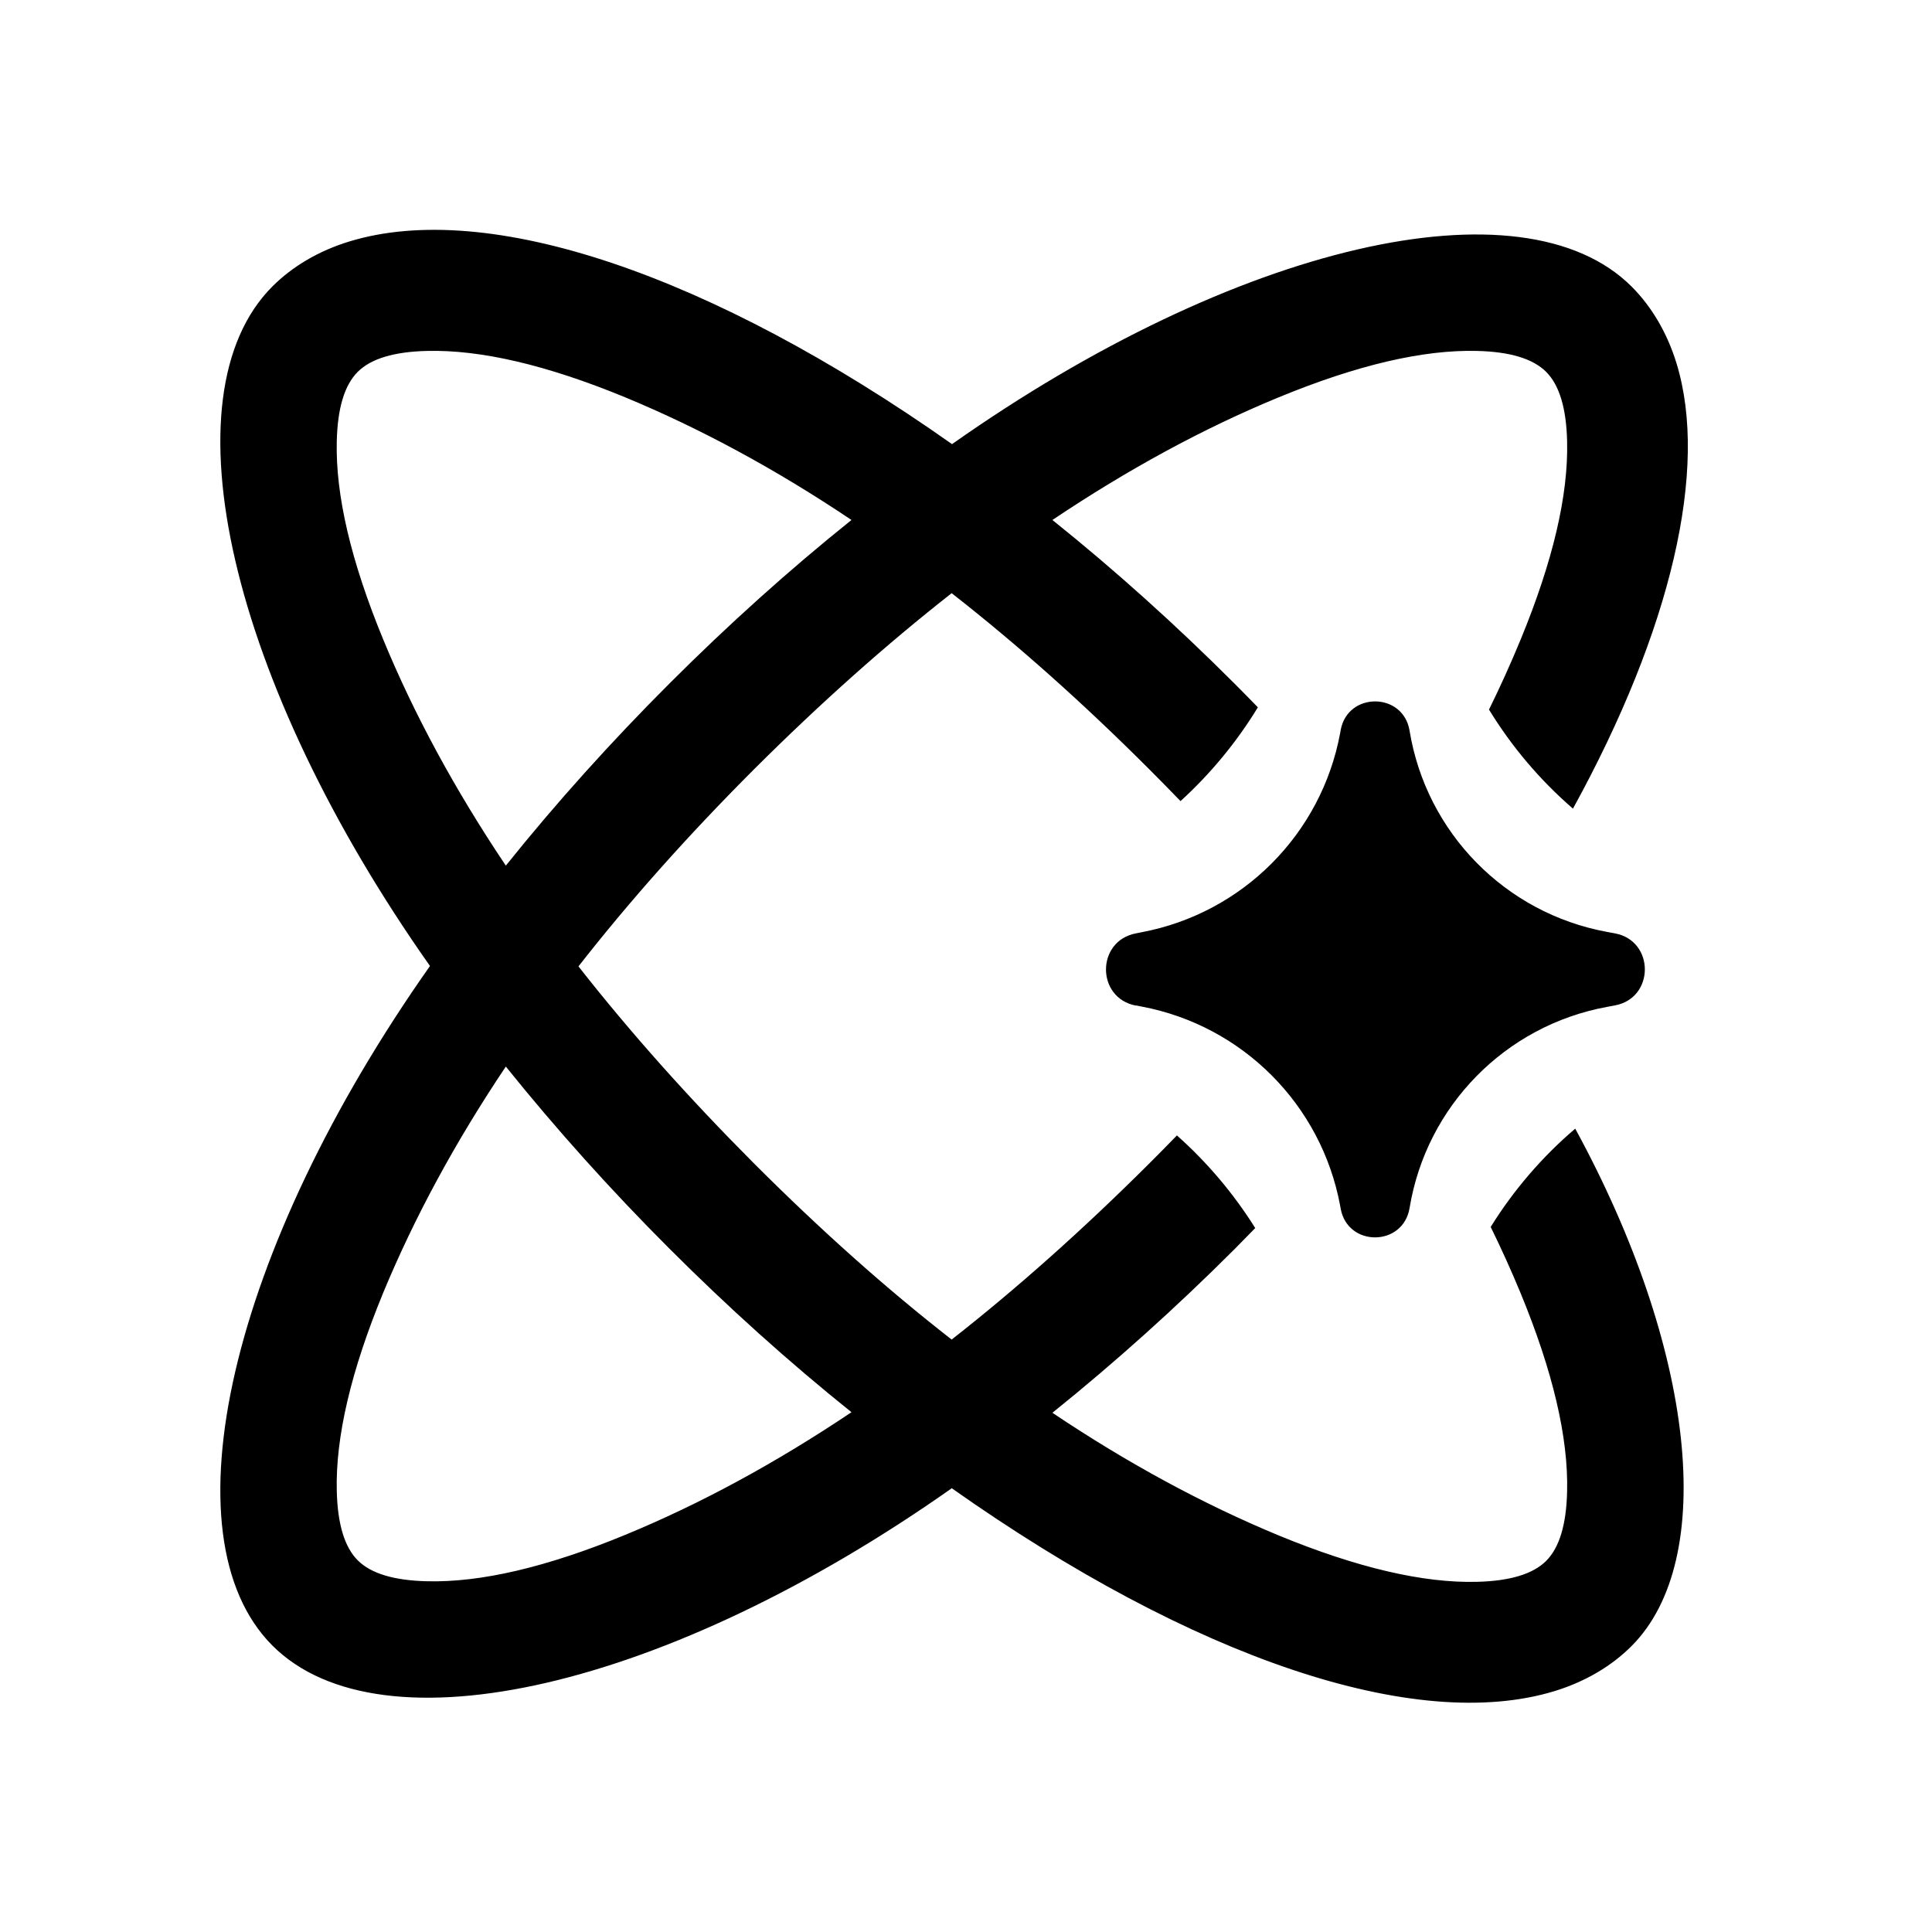
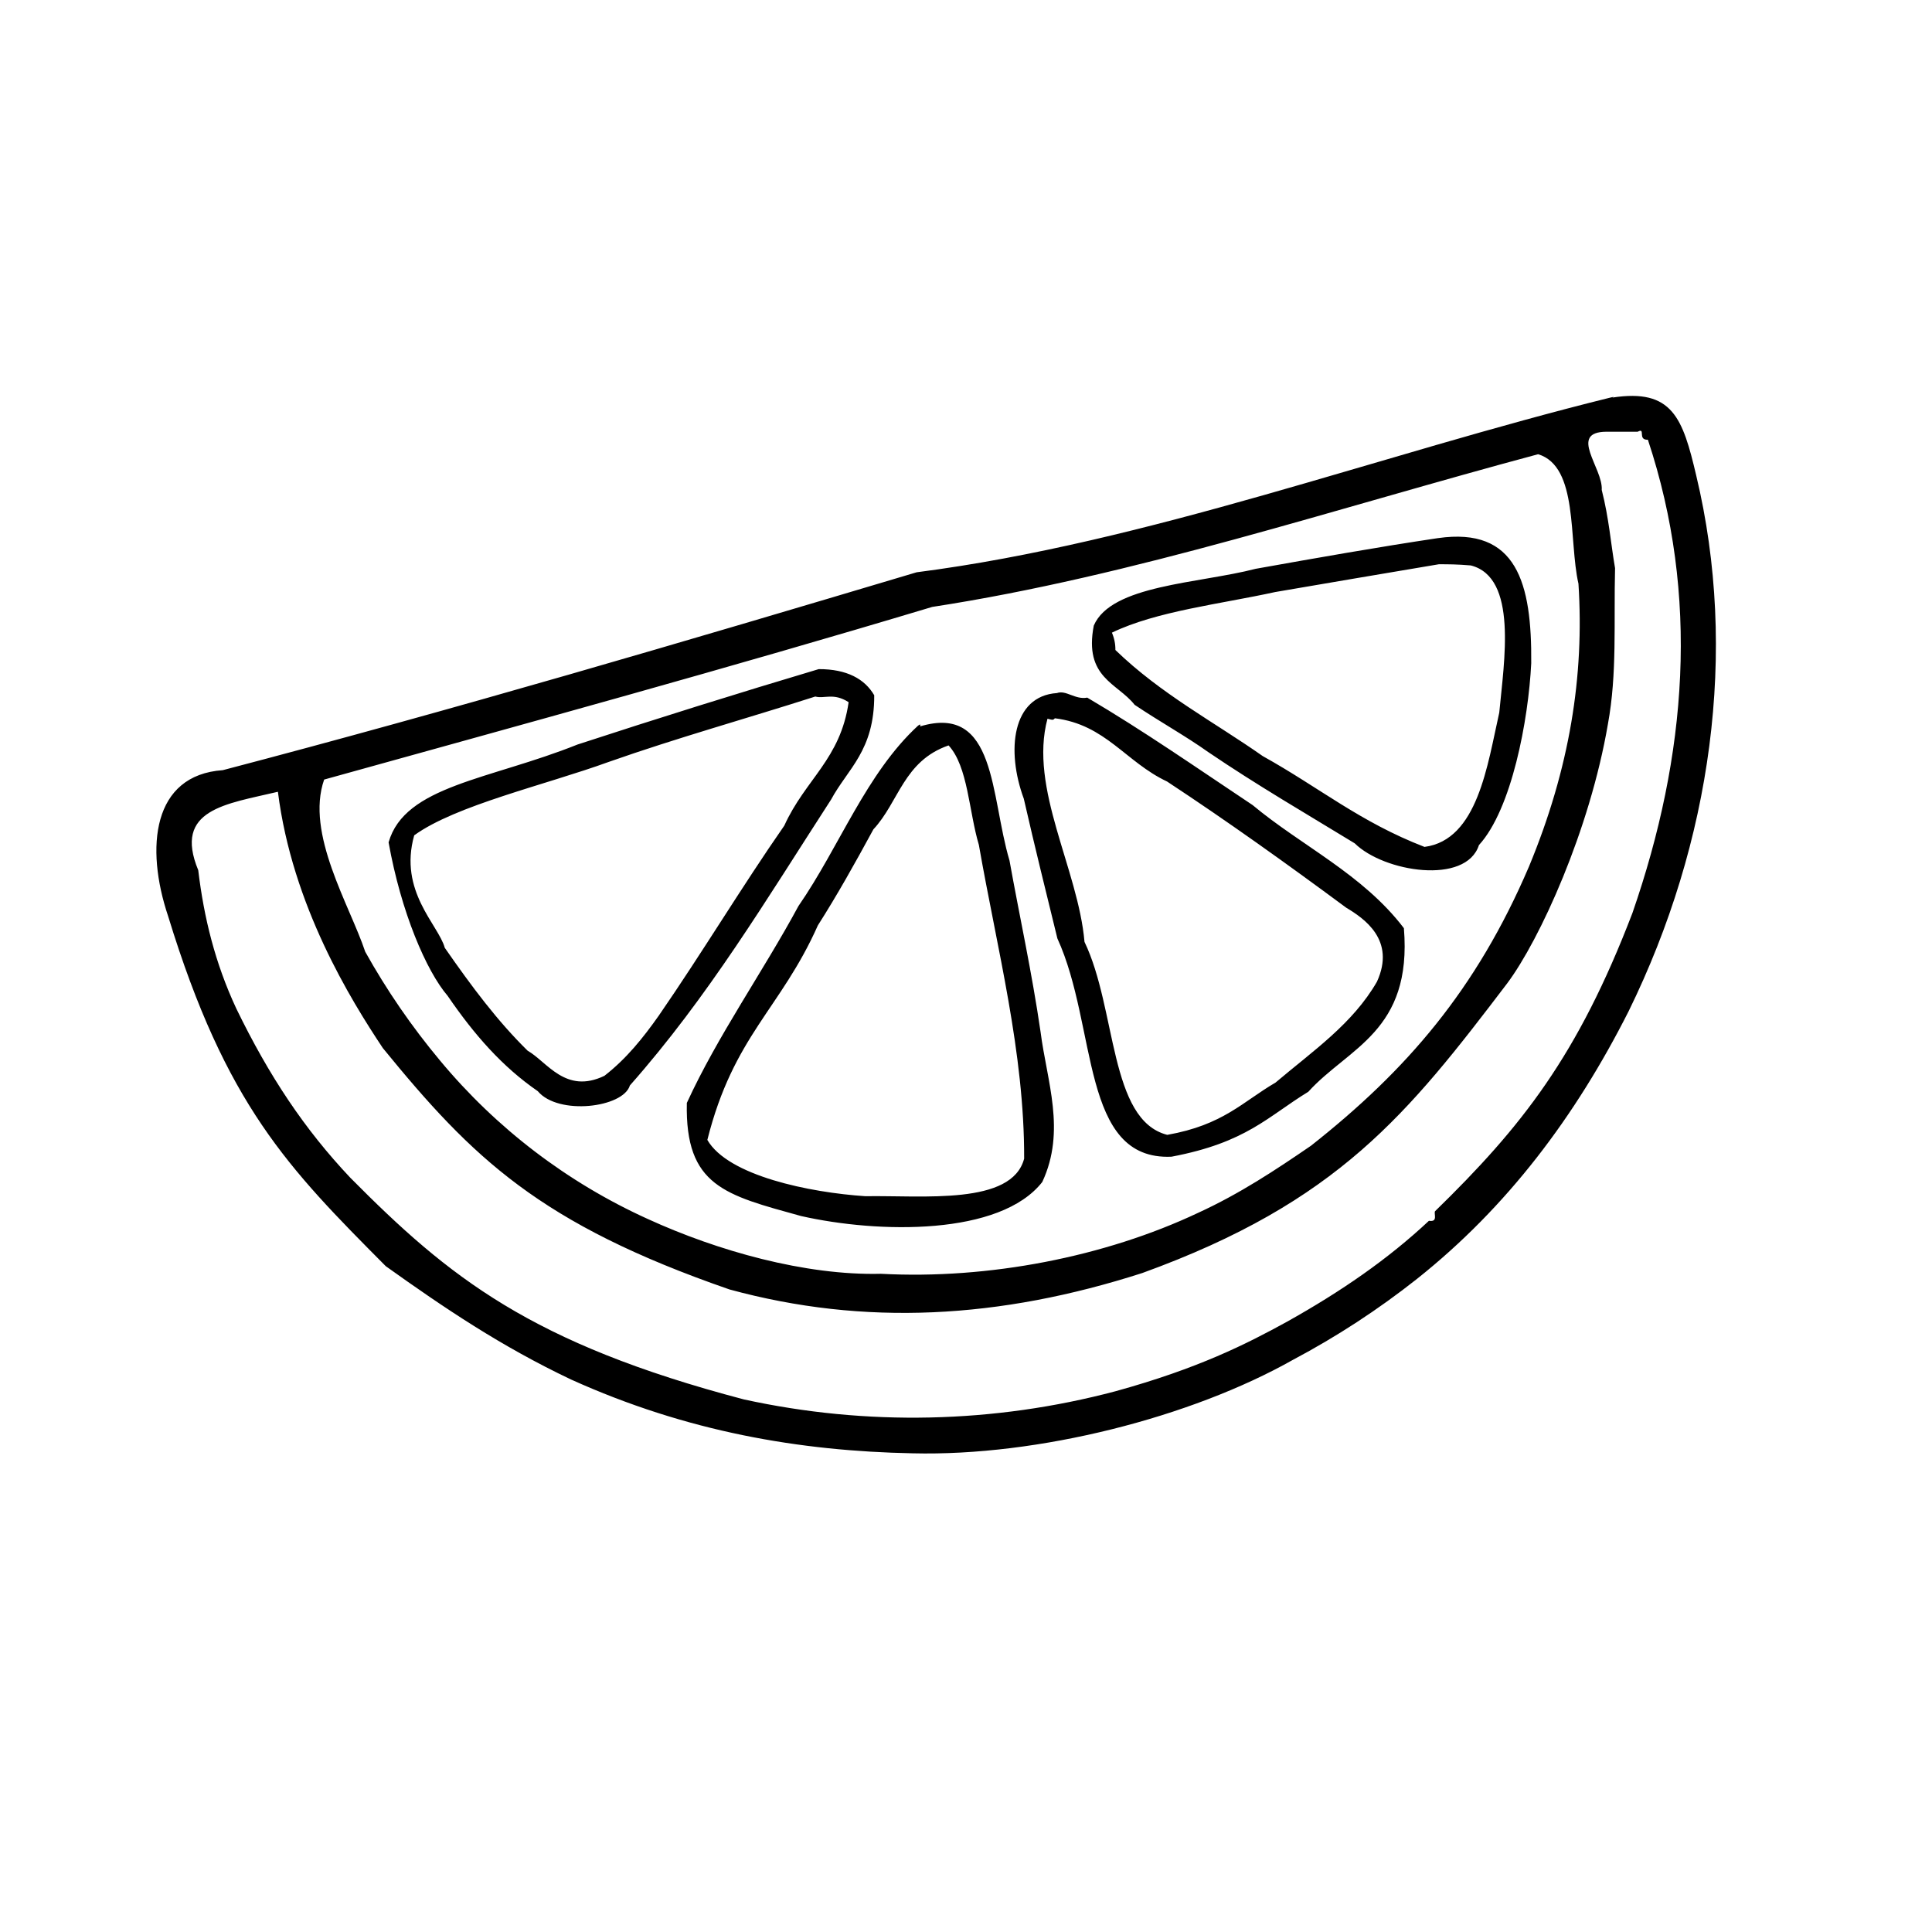
- <svg xmlns="http://www.w3.org/2000/svg" width="200" height="200" viewBox="0 0 1024 1024">
-   <path fill="currentColor" d="M504.6,788.7c-150.4,106 -302.4,141.3 -360.2,83.5 -57.8,-57.8 -22.5,-209.8 83.5,-360.2 -106,-150.4 -141.3,-302.4 -83.5,-360.2 10.7,-10.7 24.7,-18.9 40.7,-23.8 73.5,-22.5 191.4,17.1 319.5,107.4 150.4,-106 302.4,-141.3 360.2,-83.5 10.7,10.7 18.9,24.7 23.8,40.7 17.1,55.8 -2.7,141 -54.9,236a223.7,223.7 0 0 1 -44.5,-52.5 607.8,607.8 0 0 0 16.8,-37.2c17.1,-41.5 25.3,-76.5 24.6,-105 -0.4,-17.5 -4.1,-29.8 -11.1,-36.8 -7,-7 -19.2,-10.7 -36.8,-11.1 -28.5,-0.7 -63.5,7.5 -105,24.6 -39.8,16.4 -79.8,38.1 -119.9,65 33.3,26.7 65.5,55.7 96.5,86.7a1240.8,1240.8 0 0 1 12.4,12.6 227.3,227.3 0 0 1 -41,49.7 1334.3,1334.3 0 0 0 -16.7,-17c-35,-35 -69.8,-66 -104.6,-93.2 -34.7,27.2 -69.6,58.3 -104.6,93.2 -35,35 -66,69.8 -93.2,104.6 27.2,34.7 58.3,69.6 93.2,104.6 35,35 69.8,66.1 104.6,93.2 34.7,-27.2 69.6,-58.3 104.6,-93.2a1328.5,1328.5 0 0 0 14.8,-15 227.4,227.4 0 0 1 41.5,49.1 1250.7,1250.7 0 0 1 -11,11.2c-31,31 -63.3,60 -96.5,86.7 40.1,26.9 80.1,48.5 119.9,65 41.5,17.1 76.5,25.3 105,24.6 17.5,-0.4 29.8,-4.1 36.8,-11.1 7,-7 10.7,-19.2 11.1,-36.8 0.7,-28.5 -7.5,-63.5 -24.6,-105a609.3,609.3 0 0 0 -15.9,-35.2 223.8,223.8 0 0 1 44.8,-52.1c63.6,116.7 75.7,228.4 29.8,274.3 -10.7,10.7 -24.7,18.9 -40.7,23.8 -73.5,22.5 -191.4,-17.1 -319.4,-107.4zM451.3,275.6c-40.1,-26.9 -80.1,-48.5 -119.9,-65 -41.5,-17.1 -76.5,-25.3 -105,-24.6 -17.5,0.4 -29.8,4.1 -36.8,11.1 -7,7 -10.7,19.2 -11.1,36.8 -0.7,28.5 7.5,63.5 24.6,105 16.4,39.8 38.1,79.8 65,119.9 26.7,-33.3 55.7,-65.5 86.7,-96.5 31,-31 63.2,-60 96.5,-86.7zM602.1,533c-21.2,-4 -21.2,-34.3 0,-38.3l3,-0.6a131.9,131.9 0 0 0 105.2,-105.5l0.3,-1.7c3.8,-20.4 33.2,-20.1 36.5,0.4a129.8,129.8 0 0 0 104.5,106.6l4.3,0.8c21.2,3.9 21.2,34.3 0,38.2l-4.3,0.8a129.8,129.8 0 0 0 -104.5,106.6c-3.4,20.5 -32.7,20.8 -36.5,0.4l-0.3,-1.7a131.9,131.9 0 0 0 -105.2,-105.5l-3,-0.6zM451.3,748.5c-33.3,-26.7 -65.5,-55.7 -96.5,-86.7s-60,-63.3 -86.7,-96.5c-26.9,40.1 -48.5,80.1 -65,119.9 -17.1,41.5 -25.3,76.5 -24.6,105 0.4,17.5 4.1,29.8 11.1,36.8 7,7 19.2,10.7 36.8,11.1 28.5,0.7 63.5,-7.5 105,-24.6 39.8,-16.4 79.8,-38.1 119.9,-65z" />
+ <svg xmlns="http://www.w3.org/2000/svg" width="200" height="200" viewBox="0 0 739 739">
+   <path fill="currentColor" fill-rule="evenodd" d="M616.735,152.076c22.969-3.549,26.914,7.8,32.079,29.806,16.114,67.24,5.862,140.236-25.853,204.916-20.358,40.271-46.37,74.89-80.976,102.4a311.987,311.987,0,0,1-47.358,30.909C455.6,542.144,397.162,557.075,349.118,555.9c-43.236-.849-86.473-8.25-130.683-28.227-26.853-12.746-48.357-27.276-70.869-43.346-37.387-37.6-61.113-61.648-83.245-133.845-8.866-26.393-6.006-54.03,20.906-55.891,87.964-23.055,175.928-48.995,265.382-75.687,88.461-11.4,176.921-44.972,265.382-66.833C617.482,151.718,617.482,151.718,616.735,152.076Zm-2.235,13.06h11.927c3.231-1.739-.248,3.231,3.9,3.063,19.83,59.713,15.015,120.707-5.922,181.057-20.884,54.561-42.255,81.662-75.51,114.062-0.5.994,1.242,4.224-2.321,3.643-15.651,14.664-33.591,27.04-54.369,38.647-15.347,8.43-33.833,17.825-65.565,26.563a302.378,302.378,0,0,1-142.1,3.116c-81.481-21.44-112.766-46.679-150.568-84.82-17.449-18.477-31.037-38.839-43.581-64.676C82.277,368.4,78,351,75.83,332.856c-9.678-23.386,10.806-25.314,30.472-30,5.465,43.523,27.89,79.629,40.137,98.041,34.282,42.015,59.974,67.184,132.606,92.328,51.685,14.109,103.37,11.24,157.877-6.282,75.037-27.19,101.638-60.91,139.569-110.778,12.5-16.714,31.591-58.564,38.547-99.209,3.56-19.382,2.213-38.764,2.729-59.637-1.636-9.442-2.285-18.885-5.094-29.91C613.23,179.068,599.676,165.217,614.5,165.136Zm-26.16,8.606c15.539,4.686,11.618,32.918,15.429,49.54,2.265,35.285-3.335,70.57-18.91,108.144-20.2,47.233-46.845,77.985-83.4,106.819-13.564,9.3-27.314,18.407-43.194,25.68-35.577,16.805-80.108,25.516-121.3,23.307-28.955.724-62.575-8.783-89.191-20.968a223.04,223.04,0,0,1-79.5-60.646,270.446,270.446,0,0,1-28.57-41.564c-5.932-17.829-22.959-45.185-15.712-65.868,77.03-21.4,154.061-42.447,232.582-66.034C433.6,220.341,510.633,194.542,588.34,173.742Zm-275.18,82.2c10.844-.022,17.626,3.8,21.235,10,0.082,21.149-10.089,28.05-16.489,39.875-24.975,38.59-46.984,75.469-76.972,109.376-2.576,8.526-27.373,11.565-35.225,2.189-13.531-9.33-24.236-21.485-34.49-36.475-8.152-9.514-17.8-31.935-22.579-58.693,6.174-21.715,38.617-23.945,72.26-37.429Q267.118,269.67,313.16,255.944Zm-1.315,10.484c3.479,0.966,6.958-1.573,12.758,2.161-3.127,21.8-16.566,29.485-24.6,47.211-16.309,23.449-31.2,48.311-48.041,72.723-5.963,8.449-12.364,16.46-20.774,22.984-14.883,7.156-21.9-5.357-29.372-9.611-11.53-11.331-21.308-24.413-31.688-39.353-2.414-8.826-17.738-21.572-11.691-43.021,15.859-11.5,50.111-19.256,74.393-28.079C259.167,282.172,285.506,274.874,311.845,266.428Zm40.11,11.418c29.213-8.766,26.819,26.631,34.18,51.29,3.84,21.37,8.568,42.74,11.892,65.6,2.41,18.885,9.812,37.77.645,57.387-16.092,20.568-62.539,19.742-92.29,13.013-28.985-8.032-44.366-11.4-43.665-43.254,11.841-25.809,29.058-50.068,42.7-75.321,15.659-22.607,25.852-50.68,45.775-69.024C352.1,276.955,352.1,276.955,351.955,277.846Zm10.878,7.278c7.433,8.042,7.742,25.164,11.588,38.049,6.963,39.757,17.454,79.515,17.321,120.014-4.712,17.942-38.721,14-60.733,14.37-21.3-1.41-52.506-7.784-60.445-21.529,10-39.806,28.041-50.093,42.27-82.048,7.352-11.533,14.131-23.639,21.241-36.742C343.87,306.724,345.619,291.093,362.833,285.124ZM404.282,265.1c3.479-1.27,6.957,2.625,11.6,1.746,21.58,12.711,41.787,26.8,63.258,41.106,18.688,15.6,42.152,26.43,57.855,47.081,3.254,39.531-21.231,45.637-36.563,62.576-15.6,9.532-23.614,19.394-52.307,24.831-34.891,1.588-28.23-49.77-43.672-83.48-4.256-17.394-8.586-34.788-12.844-53.453C384.819,287.118,387.108,266.239,404.282,265.1Zm-0.771,9.648c19.447,2.421,27.019,16.715,42.9,24.187,23.072,15.195,45.388,31.146,68.53,48.268,6.778,4.066,19.053,12.317,11.747,28.312-9.269,16.077-24.344,26.348-38.789,38.573-12.59,7.339-20,16.229-41.418,20-22.237-5.677-19.318-48.157-31.655-73.815-2.41-27.862-21.341-58.745-14.159-85.356C402.791,275.464,402.791,275.464,403.511,274.743Zm146.5-68.908c30.243-4.366,35.961,17.255,35.691,47.867-1.063,21.706-7.473,55.863-20,69.546-4.927,15.3-36.309,10.367-47.518-.676-18.514-11.3-37.389-22.247-56.037-34.908-8.713-6.2-18.335-11.483-28.146-18.072-6.552-8.357-19.488-10.33-15.622-30.316,6.7-15.572,40.023-16.039,61.932-21.712C503.676,213.392,527.033,209.274,550.013,205.835Zm0.378,9.992c3.479,0,6.957,0,12.2.449,18.036,4.579,12.737,36.628,10.885,56.3-4.49,19.817-8.205,48.719-28.6,51.366-24.689-9.537-40.12-22.645-61.888-34.749-18.38-12.928-38.923-23.694-56.339-40.57a16.267,16.267,0,0,0-1.337-6.635c17.032-8.222,41.443-10.926,62.465-15.534C508.645,222.853,529.518,219.361,550.391,215.827Z" />
</svg>
